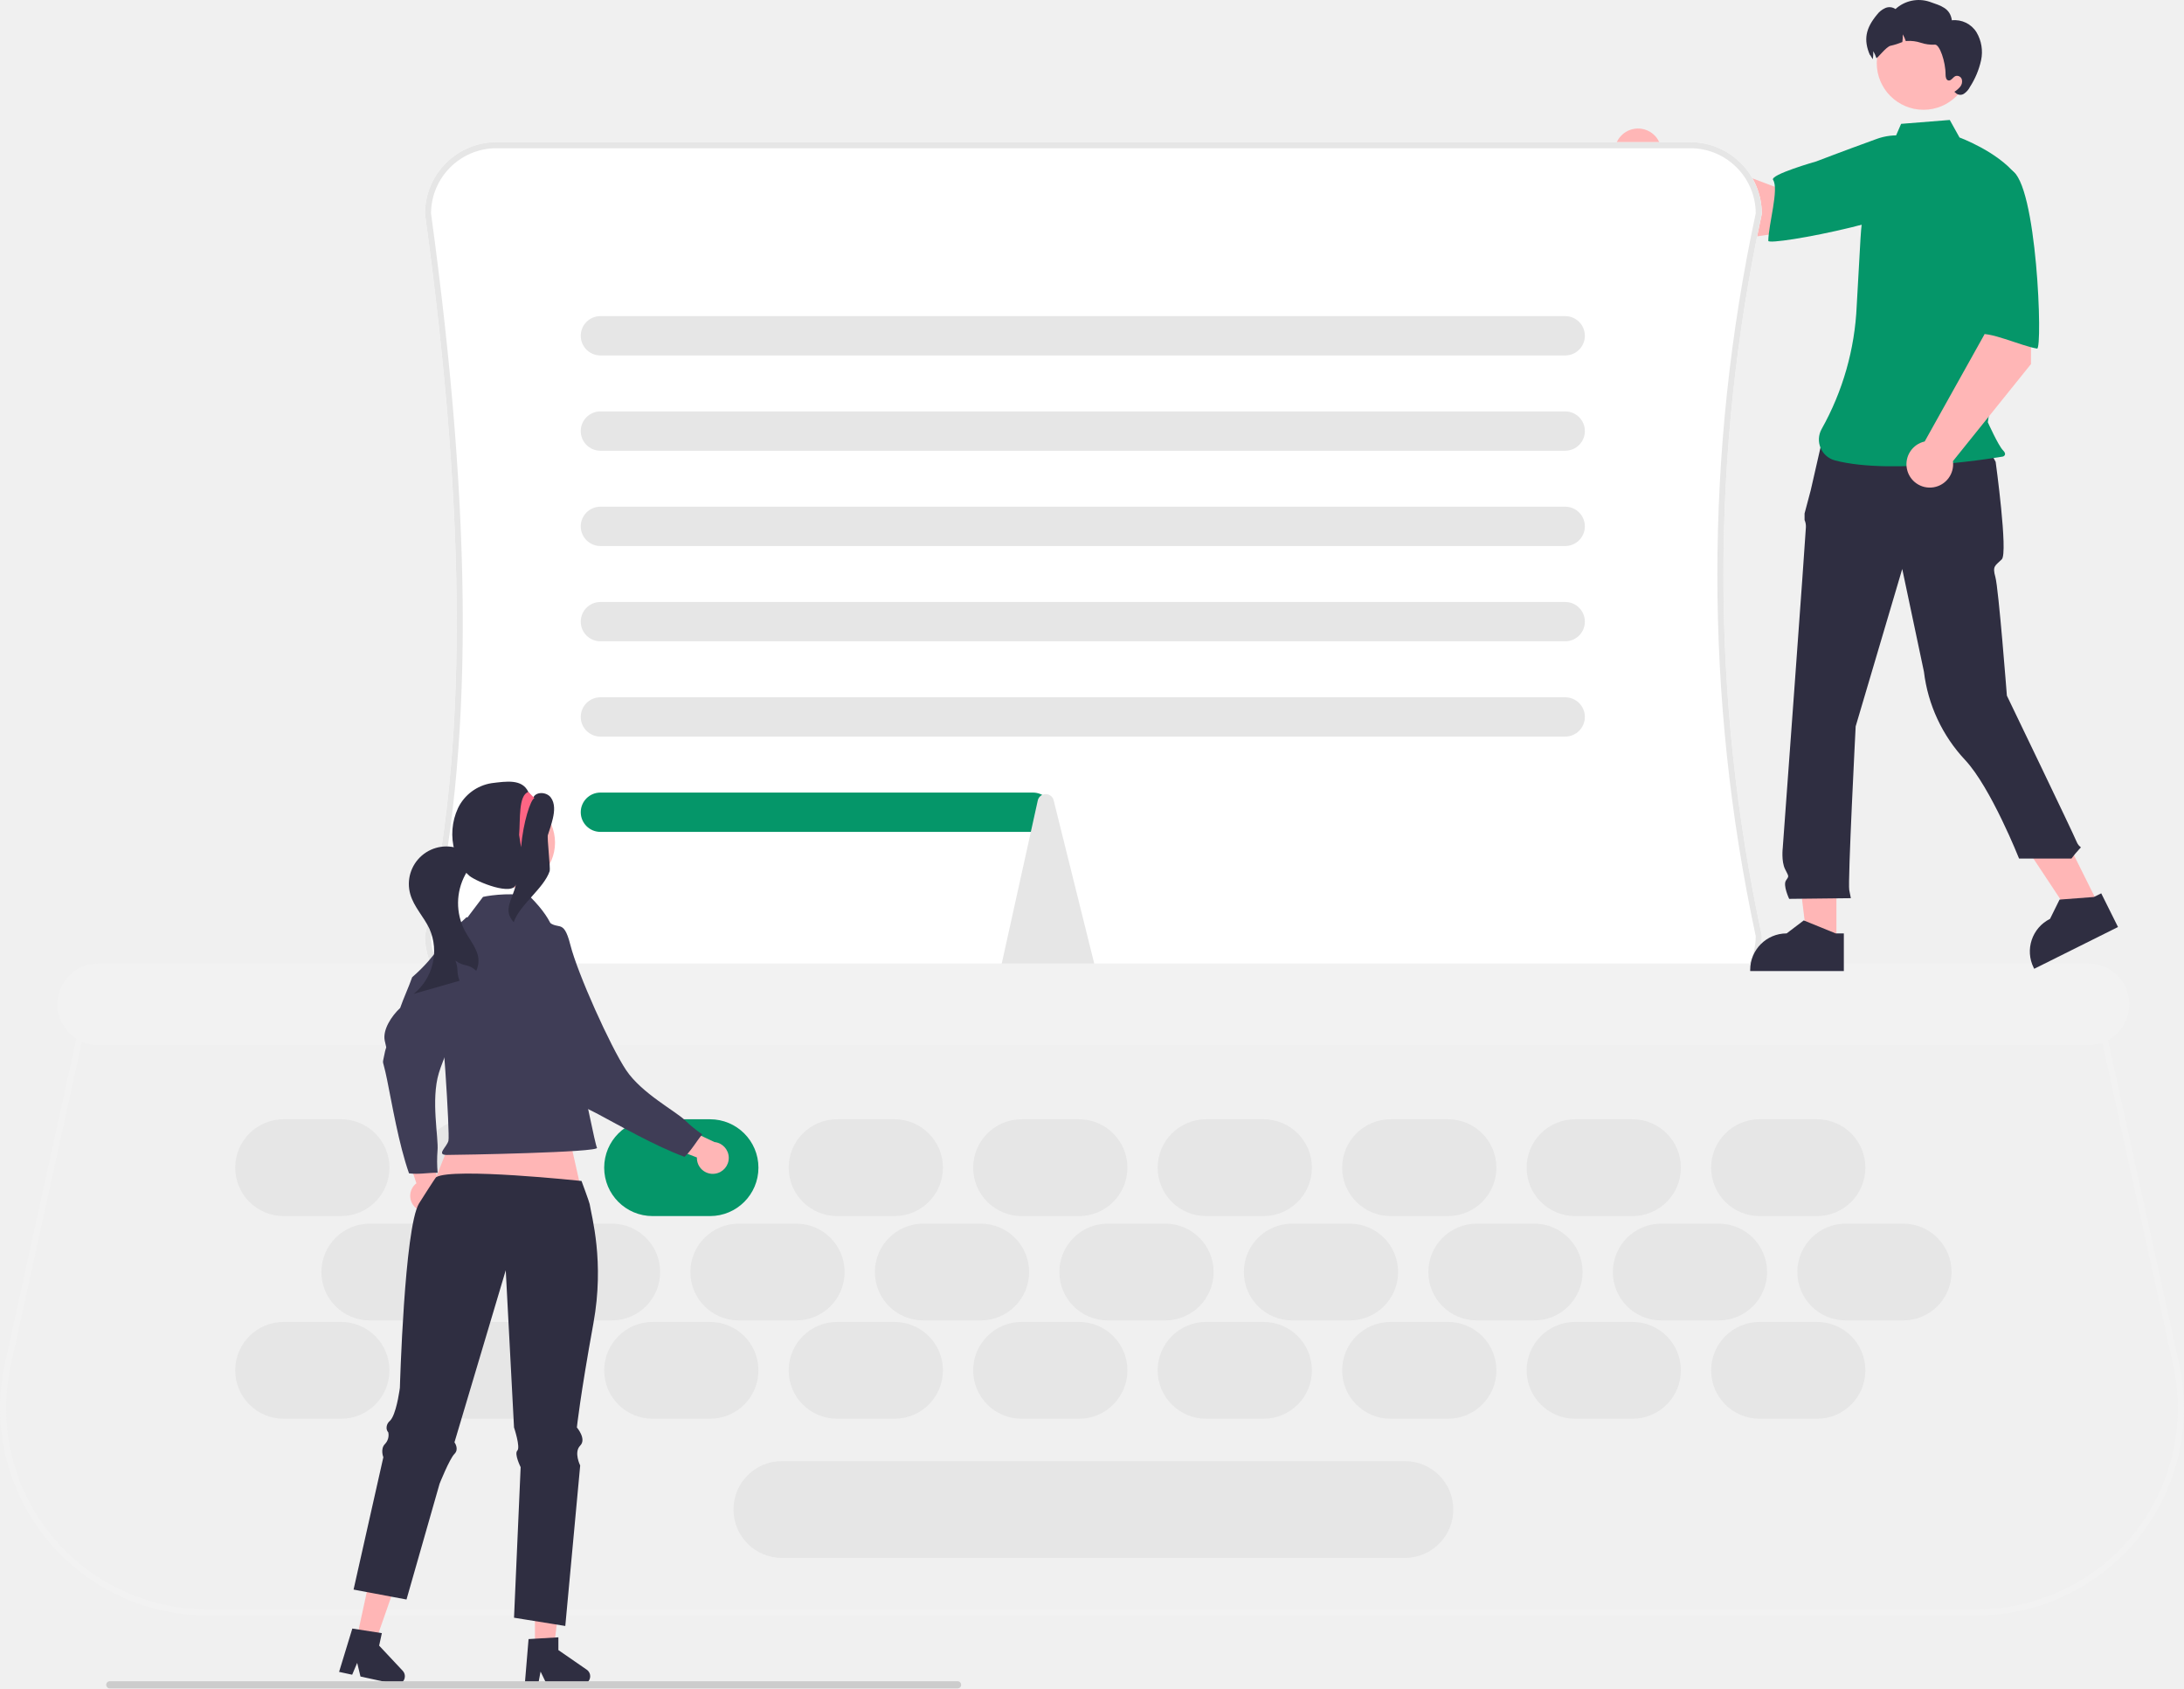
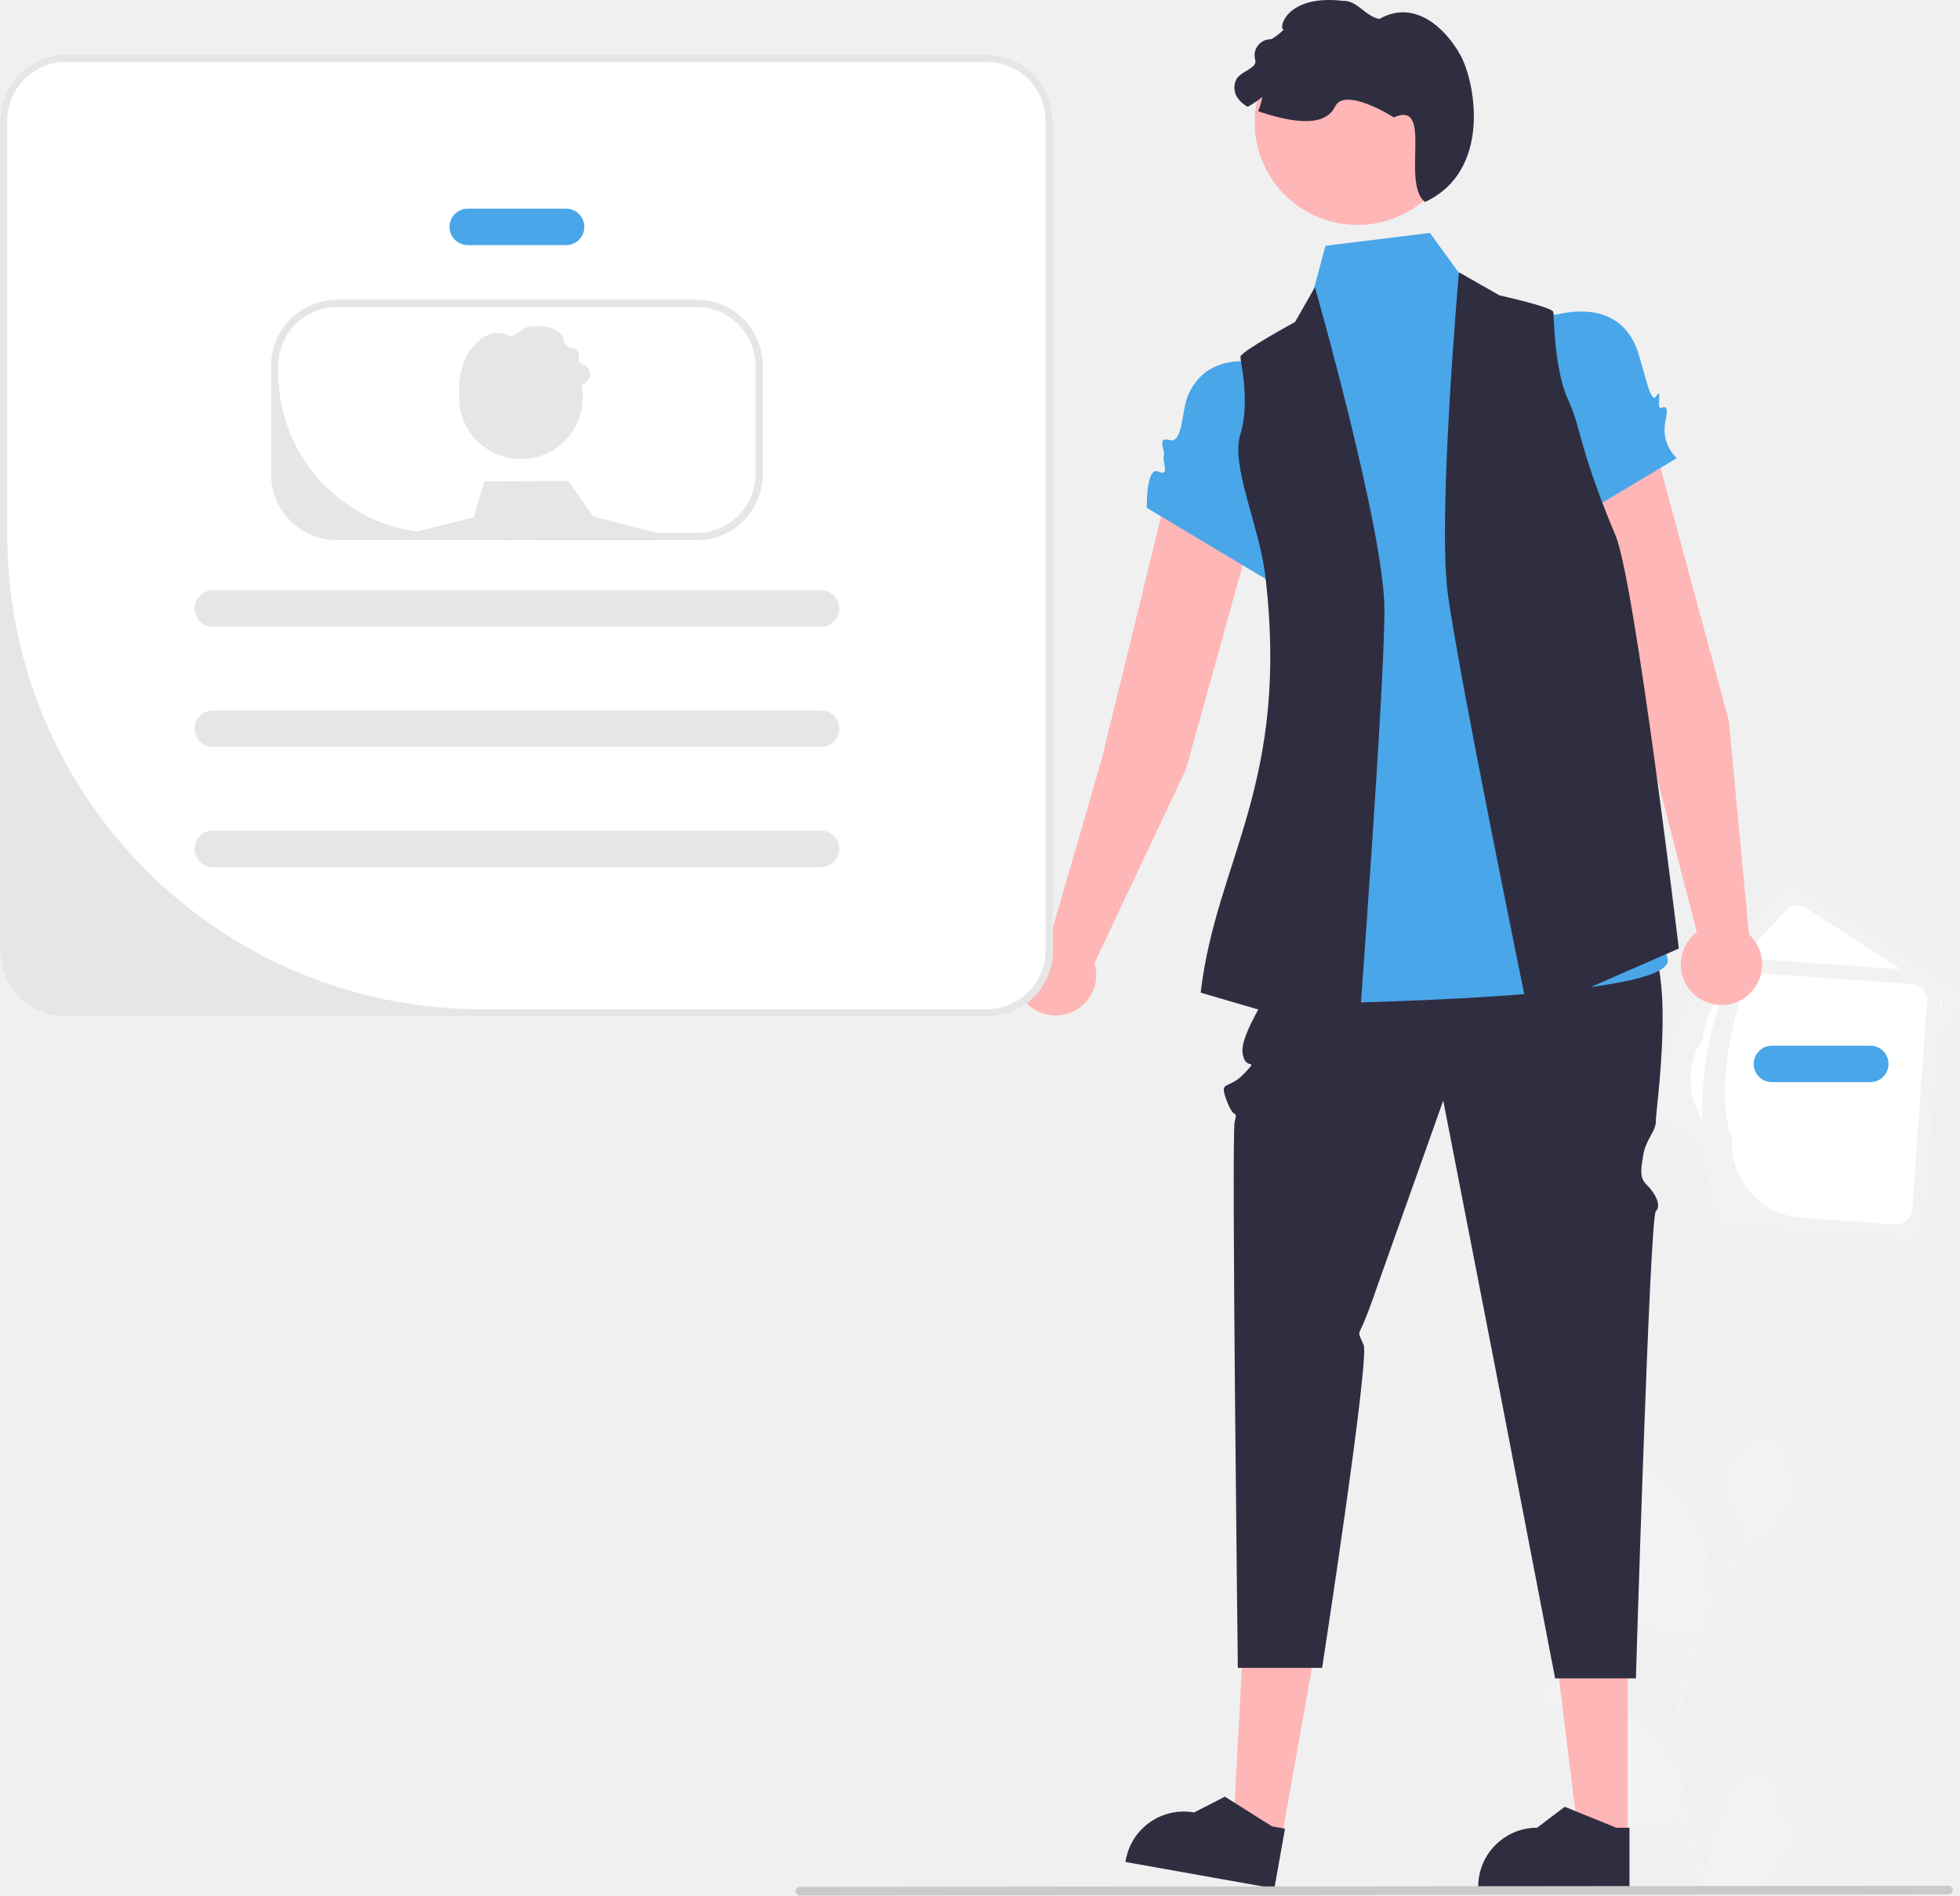
- <svg xmlns="http://www.w3.org/2000/svg" data-name="Layer 1" width="722.113" height="558.151" viewBox="0 0 722.113 558.151">
-   <path d="M892.077,705.041h-585.082a68.496,68.496,0,0,1-66.896-83.213l26.134-118.787H932.84l26.134,118.787a68.496,68.496,0,0,1-66.896,83.213Zm-624.237-200-25.788,117.217a66.497,66.497,0,0,0,64.943,80.783h585.082a66.497,66.497,0,0,0,64.943-80.783l-25.788-117.217Z" transform="translate(-238.4798 -171.0368)" fill="#f2f2f2" />
-   <path d="M817.785,249.415l30.69-4.574-4.848-21.349-18.4,9.267-37.961-14.307a7.717,7.717,0,1,0-5.048,10.199Z" transform="translate(-238.4798 -171.0368)" fill="#ffb6b6" />
-   <path d="M880.164,233.455c-2.373,8.995-57.048,19.141-57.02,17.195.078-5.531,3.593-17.135,1.585-20.146-1.148-1.722,14.313-6.121,14.313-6.121s8.533-3.285,19.596-7.293a19.721,19.721,0,0,1,18.85,2.604S882.537,224.461,880.164,233.455Z" transform="translate(-238.4798 -171.0368)" fill="#059669" />
-   <path d="M351.247,608.037h-19a16,16,0,0,0,0,32h19a16,16,0,0,0,0-32Z" transform="translate(-238.4798 -171.0368)" fill="#e6e6e6" />
-   <path d="M412.247,608.037h-19a16,16,0,0,0,0,32h19a16,16,0,0,0,0-32Z" transform="translate(-238.4798 -171.0368)" fill="#e6e6e6" />
-   <path d="M473.247,608.037h-19a16,16,0,0,0,0,32h19a16,16,0,0,0,0-32Z" transform="translate(-238.4798 -171.0368)" fill="#e6e6e6" />
-   <path d="M534.247,608.037h-19a16,16,0,0,0,0,32h19a16,16,0,0,0,0-32Z" transform="translate(-238.4798 -171.0368)" fill="#e6e6e6" />
-   <path d="M595.247,608.037h-19a16,16,0,0,0,0,32h19a16,16,0,0,0,0-32Z" transform="translate(-238.4798 -171.0368)" fill="#e6e6e6" />
-   <path d="M656.247,608.037h-19a16,16,0,0,0,0,32h19a16,16,0,0,0,0-32Z" transform="translate(-238.4798 -171.0368)" fill="#e6e6e6" />
-   <path d="M717.247,608.037h-19a16,16,0,0,0,0,32h19a16,16,0,0,0,0-32Z" transform="translate(-238.4798 -171.0368)" fill="#e6e6e6" />
-   <path d="M778.247,608.037h-19a16,16,0,0,0,0,32h19a16,16,0,0,0,0-32Z" transform="translate(-238.4798 -171.0368)" fill="#e6e6e6" />
-   <path d="M839.247,608.037h-19a16,16,0,0,0,0,32h19a16,16,0,0,0,0-32Z" transform="translate(-238.4798 -171.0368)" fill="#e6e6e6" />
-   <path d="M351.247,541.037h-19a16,16,0,0,0,0,32h19a16,16,0,0,0,0-32Z" transform="translate(-238.4798 -171.0368)" fill="#e6e6e6" />
-   <path d="M412.247,541.037h-19a16,16,0,0,0,0,32h19a16,16,0,0,0,0-32Z" transform="translate(-238.4798 -171.0368)" fill="#e6e6e6" />
-   <path d="M473.247,541.037h-19a16,16,0,0,0,0,32h19a16,16,0,0,0,0-32Z" transform="translate(-238.4798 -171.0368)" fill="#059669" />
-   <path d="M534.247,541.037h-19a16,16,0,0,0,0,32h19a16,16,0,0,0,0-32Z" transform="translate(-238.4798 -171.0368)" fill="#e6e6e6" />
-   <path d="M595.247,541.037h-19a16,16,0,0,0,0,32h19a16,16,0,0,0,0-32Z" transform="translate(-238.4798 -171.0368)" fill="#e6e6e6" />
-   <path d="M656.247,541.037h-19a16,16,0,0,0,0,32h19a16,16,0,0,0,0-32Z" transform="translate(-238.4798 -171.0368)" fill="#e6e6e6" />
-   <path d="M717.247,541.037h-19a16,16,0,0,0,0,32h19a16,16,0,0,0,0-32Z" transform="translate(-238.4798 -171.0368)" fill="#e6e6e6" />
-   <path d="M778.247,541.037h-19a16,16,0,0,0,0,32h19a16,16,0,0,0,0-32Z" transform="translate(-238.4798 -171.0368)" fill="#e6e6e6" />
-   <path d="M839.247,541.037h-19a16,16,0,0,0,0,32h19a16,16,0,0,0,0-32Z" transform="translate(-238.4798 -171.0368)" fill="#e6e6e6" />
-   <path d="M379.747,575.537h-19a16,16,0,0,0,0,32h19a16,16,0,0,0,0-32Z" transform="translate(-238.4798 -171.0368)" fill="#e6e6e6" />
-   <path d="M440.747,575.537h-19a16,16,0,0,0,0,32h19a16,16,0,0,0,0-32Z" transform="translate(-238.4798 -171.0368)" fill="#e6e6e6" />
-   <path d="M501.747,575.537h-19a16,16,0,0,0,0,32h19a16,16,0,0,0,0-32Z" transform="translate(-238.4798 -171.0368)" fill="#e6e6e6" />
-   <path d="M562.747,575.537h-19a16,16,0,0,0,0,32h19a16,16,0,0,0,0-32Z" transform="translate(-238.4798 -171.0368)" fill="#e6e6e6" />
-   <path d="M623.747,575.537h-19a16,16,0,0,0,0,32h19a16,16,0,0,0,0-32Z" transform="translate(-238.4798 -171.0368)" fill="#e6e6e6" />
-   <path d="M684.747,575.537h-19a16,16,0,0,0,0,32h19a16,16,0,0,0,0-32Z" transform="translate(-238.4798 -171.0368)" fill="#e6e6e6" />
-   <path d="M745.747,575.537h-19a16,16,0,0,0,0,32h19a16,16,0,0,0,0-32Z" transform="translate(-238.4798 -171.0368)" fill="#e6e6e6" />
-   <path d="M806.747,575.537h-19a16,16,0,0,0,0,32h19a16,16,0,0,0,0-32Z" transform="translate(-238.4798 -171.0368)" fill="#e6e6e6" />
-   <path d="M867.747,575.537h-19a16,16,0,0,0,0,32h19a16,16,0,0,0,0-32Z" transform="translate(-238.4798 -171.0368)" fill="#e6e6e6" />
-   <path d="M797.379,504.037H402.615a23.645,23.645,0,0,1-23.618-23.618l.026-.226c13.966-60.428,13.96-136.182-.017-238.402l-.009-.136a23.645,23.645,0,0,1,23.618-23.618H797.379A23.645,23.645,0,0,1,820.997,241.655l-.022.209a566.872,566.872,0,0,0,0,238.346l.022.209A23.645,23.645,0,0,1,797.379,504.037Z" transform="translate(-238.4798 -171.0368)" fill="#fff" />
-   <path d="M797.379,504.037H402.615a23.645,23.645,0,0,1-23.618-23.618l.026-.226c13.966-60.428,13.96-136.182-.017-238.402l-.009-.136a23.645,23.645,0,0,1,23.618-23.618H797.379A23.645,23.645,0,0,1,820.997,241.655l-.022.209a566.872,566.872,0,0,0,0,238.346l.022.209A23.645,23.645,0,0,1,797.379,504.037ZM380.997,480.531a21.643,21.643,0,0,0,21.618,21.506H797.379a21.643,21.643,0,0,0,21.618-21.514,568.845,568.845,0,0,1,0-238.973,21.643,21.643,0,0,0-21.618-21.514H402.615a21.643,21.643,0,0,0-21.618,21.551C394.989,343.956,394.99,419.893,380.997,480.531Z" transform="translate(-238.4798 -171.0368)" fill="#e6e6e6" />
-   <path d="M755.997,288.537h-319a6.5,6.5,0,0,1,0-13h319a6.5,6.5,0,0,1,0,13Z" transform="translate(-238.4798 -171.0368)" fill="#e6e6e6" />
-   <path d="M755.997,320.037h-319a6.5,6.5,0,0,1,0-13h319a6.5,6.5,0,0,1,0,13Z" transform="translate(-238.4798 -171.0368)" fill="#e6e6e6" />
-   <path d="M755.997,351.537h-319a6.5,6.5,0,0,1,0-13h319a6.5,6.5,0,0,1,0,13Z" transform="translate(-238.4798 -171.0368)" fill="#e6e6e6" />
-   <path d="M755.997,383.037h-319a6.5,6.5,0,0,1,0-13h319a6.5,6.5,0,0,1,0,13Z" transform="translate(-238.4798 -171.0368)" fill="#e6e6e6" />
-   <path d="M755.997,414.537h-319a6.5,6.5,0,0,1,0-13h319a6.5,6.5,0,0,1,0,13Z" transform="translate(-238.4798 -171.0368)" fill="#e6e6e6" />
-   <path d="M579.997,446.037h-143a6.5,6.5,0,0,1,0-13h143a6.5,6.5,0,0,1,0,13Z" transform="translate(-238.4798 -171.0368)" fill="#059669" />
-   <path d="M598.178,495.537H571.855a2.658,2.658,0,0,1-2.069-1.02,3.174,3.174,0,0,1-.601-2.652l12.387-56.046a2.7,2.7,0,0,1,5.32-.081l13.936,56.045a3.175,3.175,0,0,1-.558,2.704A2.657,2.657,0,0,1,598.178,495.537Z" transform="translate(-238.4798 -171.0368)" fill="#e6e6e6" />
-   <path d="M928.997,516.537h-658a13.5,13.5,0,0,1,0-27h658a13.5,13.5,0,0,1,0,27Z" transform="translate(-238.4798 -171.0368)" fill="#f2f2f2" />
-   <polygon points="607.193 311.693 597.591 311.692 593.024 274.657 607.195 274.658 607.193 311.693" fill="#ffb6b6" />
-   <path d="M848.121,492.037l-30.96-.001v-.392a12.051,12.051,0,0,1,12.05-12.05h.001l5.655-4.29,10.551,4.291,2.703 0Z" transform="translate(-238.4798 -171.0368)" fill="#2f2e41" />
-   <polygon points="693.95 299.209 685.357 303.492 664.747 272.384 677.431 266.063 693.95 299.209" fill="#ffb6b6" />
-   <path d="M938.774,477.484l-27.709,13.81-.175-.35a12.051,12.051,0,0,1,5.409-16.16l.001-0,3.147-6.363,11.357-.867,2.419-1.206Z" transform="translate(-238.4798 -171.0368)" fill="#2f2e41" />
-   <path d="M841.419,314.529l52.945,1.853,3.959,7.352s4.146,30.079,2.023,32.203-3.185,2.123-2.123,5.84,3.807,39.222,3.807,39.222,21.871,45.366,22.933,48.021,2.123,1.593,1.062,2.654A39.098,39.098,0,0,0,923.369,454.859H906.064s-9.317-23.503-17.846-32.593a51.635,51.635,0,0,1-13.612-29.178l-7.175-33.965L852.036,411.148s-2.654,51.494-2.123,54.149l.531,2.654-20.396.228s-2.123-4.475-1.062-6.067.998-1.158-.297-3.764-.764-7.023-.764-7.023,7.655-104.412,7.655-106.005a5.295,5.295,0,0,0-.441-2.388V340.77l2.034-7.66Z" transform="translate(-238.4798 -171.0368)" fill="#2f2e41" />
-   <path d="M864.246,218.467c-3.446,2.049-5.508,5.813-6.691,9.644a91.389,91.389,0,0,0-3.927,21.835l-1.25,22.187a91.35,91.35,0,0,1-11.627,40.784,7.13,7.13,0,0,0,4.46,10.325c19.189,5.035,55.533-1.287,55.533-1.287s1.548-.516,0-2.064-5.021-9.288-5.021-9.288l4.128-27.117,5.16-54.697c-6.192-7.74-18.645-12.303-18.645-12.303l-3.218-5.792-16.089,1.287Z" transform="translate(-238.4798 -171.0368)" fill="#059669" />
-   <circle cx="635.979" cy="20.834" r="15.455" fill="#ffb8b8" />
-   <path d="M893.503,190.953a26.877,26.877,0,0,1-3.676,8.807,5.995,5.995,0,0,1-2.005,2.277,2.192,2.192,0,0,1-2.785-.348l-.376-.306a7.976,7.976,0,0,0,1.949-1.692,2.716,2.716,0,0,0,.522-2.43,1.673,1.673,0,0,0-2.047-1.093c-.905.355-1.455,1.664-2.402,1.462-.766-.167-.926-1.177-.926-1.97.028-4.149-1.977-10.046-3.53-9.865a12.519,12.519,0,0,1-4.63-.62,12.13,12.13,0,0,0-4.637-.592c-.111.014-.223.035-.341.056a10.267,10.267,0,0,0-1.03-2.249,12.014,12.014,0,0,1-.125,2.548,23.832,23.832,0,0,1-3.857,1.218c-1.434.202-4.588,4.491-4.734,4.052a10.268,10.268,0,0,0-1.03-2.249,12.014,12.014,0,0,1-.125,2.548c-.007.035-.007.063-.014.097-.696-.926-1.121-2.054-.884-1.191-2.332-5.277-1.427-9.058,2.242-13.506a7.055,7.055,0,0,1,2.75-2.207,3.468,3.468,0,0,1,3.384.334,11.384,11.384,0,0,1,11.292-2.409c3.822,1.33,6.767,2.11,7.352,6.12a8.509,8.509,0,0,1,8.153,3.968A12.85,12.85,0,0,1,893.503,190.953Z" transform="translate(-238.4798 -171.0368)" fill="#2f2e41" />
-   <path d="M909.997,291.385l.025-31.029-21.832,1.63,6.437,19.57-19.775,35.421a7.717,7.717,0,1,0,9.338,6.504Z" transform="translate(-238.4798 -171.0368)" fill="#ffb6b6" />
-   <path d="M903.458,227.33c8.544,3.68,10.475,59.255,8.554,58.939-5.458-.896-16.413-6.093-19.688-4.554-1.873.88-3.932-15.062-3.932-15.062s-1.984-8.926-4.308-20.461a19.721,19.721,0,0,1,5.369-18.256S894.914,223.651,903.458,227.33Z" transform="translate(-238.4798 -171.0368)" fill="#059669" />
-   <path d="M375.817,570.227a5.239,5.239,0,0,1,.342-8.026l-5.866-17.669,9.343,2.51,4.138,16.394a5.267,5.267,0,0,1-7.957,6.791Z" transform="translate(-238.4798 -171.0368)" fill="#ffb6b6" />
-   <path d="M392.751,474.231c1.55.889,10.722-1.313,12.514-.687-.989,6.033,4.382,3.769-1.45,11.692s-17.578,31.679-20.247,40.558-.027,21.391-.427,25.599a43.667,43.667,0,0,0,.036,7.324c-3.151-.04-6.257.614-9.457.196-3.413-9.657-5.708-23.403-7.266-31s-1.615-4.384-.901-8.183.888-1.038.137-4.672,2.285-8.2,5.091-10.803c1.21-3.479,2.773-6.723,3.97-10.165C383.525,486.435,384.102,482.013,392.751,474.231Z" transform="translate(-238.4798 -171.0368)" fill="#3f3d56" />
-   <path d="M474.884,559.027a5.239,5.239,0,0,1-5.979-5.365l-17.369-6.701,7.876-5.618,15.286,7.225a5.267,5.267,0,0,1,.185,10.459Z" transform="translate(-238.4798 -171.0368)" fill="#ffb6b6" />
-   <path d="M411.534,484.94c1.671-.632,5.801-9.113,7.423-10.098,4.029,4.598,5.695-.987,8.105,8.551s13.284,33.706,18.443,41.409,16.497,13.617,19.492,16.6a43.666,43.666,0,0,0,5.677,4.627c-2.033,2.407-3.503,5.221-5.859,7.426-9.625-3.503-21.695-10.468-28.551-14.094s-4.411-1.54-6.89-4.506-.237-1.345-3.52-3.075-4.878-6.976-5.105-10.797c-1.917-3.145-3.428-6.413-5.325-9.526C415.093,499.819,412.046,496.563,411.534,484.94Z" transform="translate(-238.4798 -171.0368)" fill="#3f3d56" />
-   <polygon points="186.123 366.39 194.791 405.071 139.247 401.616 154.351 363.627 186.123 366.39" fill="#ffb6b6" />
-   <polygon points="176.874 544.917 183.113 544.916 186.081 520.851 176.873 520.851 176.874 544.917" fill="#ffb6b6" />
-   <path d="M413.241,712.875l9.863-.589v4.226l9.377,6.476a2.64,2.64,0,0,1-1.5,4.812h-11.742l-2.024-4.18-.79,4.18h-4.427Z" transform="translate(-238.4798 -171.0368)" fill="#2f2e41" />
-   <polygon points="117.905 541.813 124.002 543.135 132.005 520.246 123.006 518.294 117.905 541.813" fill="#ffb6b6" />
-   <path d="M354.972,709.393l9.764,1.516-.896,4.13,7.791,8.317a2.64,2.64,0,0,1-2.486,4.384l-11.475-2.489-1.092-4.514-1.658,3.917-4.327-.939Z" transform="translate(-238.4798 -171.0368)" fill="#2f2e41" />
-   <path d="M434.689,608.453c-4.379,24.065-5.473,34.455-5.473,34.455s3.284,3.828,1.095,6.018,0,6.562,0,6.562l-4.923,53.053-3.963-.642-9.546-1.535-3.443-.556,2.189-49.769s-2.189-4.379-1.095-5.473c1.095-1.095-1.095-7.657-1.095-7.657l-2.734-51.958-16.958,56.881s1.645,2.189,0,3.828c-1.639,1.639-4.917,9.846-4.917,9.846l-10.085,35.287-.856,2.997-5.259-.985-5.724-1.076-1.052-.196-1.871-.355-1.205-.226-.41-.073-1.981-.373.599-2.66.312-1.4,8.531-37.892.196-.875.208-.923s-1.095-2.734.544-4.379a4.274,4.274,0,0,0,1.095-3.828,1.493,1.493,0,0,1-.147-.183,2.27,2.27,0,0,1-.391-.893,2.961,2.961,0,0,1,1.089-2.752,4.67,4.67,0,0,0,.777-1.113c1.663-3.15,2.501-9.822,2.501-9.822s1.48-52.845,6.323-60.917c.257-.422,5.399-8.523,5.668-8.688,5.467-3.278,48.063,1.25,48.063,1.25s2.58,6.931,2.696,7.652C434.075,573.136,438.401,588.039,434.689,608.453Z" transform="translate(-238.4798 -171.0368)" fill="#2f2e41" />
-   <path d="M421.746,481.165s.922-4.784-7.935-13.641c-4.689-1.563-12.813-.652-15.629,0-13.024,17.192-10.692,14.159-14.083,23.764a13.529,13.529,0,0,0-.928,6.838c1.563,7.815,4.1,47.928,3.579,50.012s-4.168,4.689-.521,4.689,50.675-.823,49.633-2.386S421.746,481.165,421.746,481.165Z" transform="translate(-238.4798 -171.0368)" fill="#3f3d56" />
-   <circle cx="168.577" cy="278.545" r="14.938" fill="#ffb6b6" />
-   <path d="M394.401,455.23c-.082,1.812-1.217,3.373-2.094,4.959a19.789,19.789,0,0,0-.184,18.46c1.219,2.313,2.907,4.377,3.875,6.806a7.731,7.731,0,0,1-.061,6.522c-2.618-2.519-3.896-1.189-6.869-3.388,1.169,3.277.172,3.383,1.346,6.657q-7.569,2.161-15.144,4.334a18.252,18.252,0,0,0,5.221-21.482c-1.846-3.958-5.146-7.221-6.347-11.427a12.399,12.399,0,0,1,17.042-14.713C392.886,451.472,394.483,453.447,394.401,455.23Z" transform="translate(-238.4798 -171.0368)" fill="#2f2e41" />
-   <path d="M413.163,432.839c-2.009-4.389-7.309-3.496-12.101-2.917a14.894,14.894,0,0,0-11.159,8.281,20.353,20.353,0,0,0-1.104,14.128,15.478,15.478,0,0,0,4.887,8.239c2.531,2.035,14.429,6.849,15.419,2.704-1.238,5.408-4.46,8.486-.773,12.631,1.91-5.737,9.985-11.186,11.895-16.922.287-.864-.893-11.013-.606-11.876.606-1.82,1.213-3.644,1.651-5.511.55-2.346.762-5.037-.696-6.956s-5.129-1.994-5.866.301" transform="translate(-238.4798 -171.0368)" fill="#2f2e41" />
-   <path d="M410.758,451.107l-.639-4.065c.434-5.056-.274-13.097,3.043-14.203l2.029,2.029C413.909,435.296,411.467,442.856,410.758,451.107Z" transform="translate(-238.4798 -171.0368)" fill="#ff6584" />
-   <path d="M556.269,727.998a1.186,1.186,0,0,1-1.19,1.19h-280.29a1.19,1.19,0,1,1,0-2.38h280.29A1.187,1.187,0,0,1,556.269,727.998Z" transform="translate(-238.4798 -171.0368)" fill="#ccc" />
-   <path d="M702.997,654.041h-206a16,16,0,0,0,0,32h206a16,16,0,0,0,0-32Z" transform="translate(-238.4798 -171.0368)" fill="#e6e6e6" />
+ <svg xmlns="http://www.w3.org/2000/svg" width="538.022" height="520.25" viewBox="0 0 538.022 520.25" role="img" artist="Katerina Limpitsouni" source="https://undraw.co/">
+   <path d="M821.828,687.588a2.807,2.807,0,0,1-2.035-4.866l.192-.765q-.038-.092-.076-.184a7.539,7.539,0,0,0-13.907.052c-2.275,5.478-5.17,10.966-5.883,16.758a22.304,22.304,0,0,0,.392,7.671,89.419,89.419,0,0,1-8.134-37.139,86.307,86.307,0,0,1,.535-9.628q.443-3.931,1.231-7.807a90.456,90.456,0,0,1,17.938-38.337A24.073,24.073,0,0,0,822.092,602.956a18.363,18.363,0,0,0,1.67-5.018c-.487.064-1.838-7.359-1.47-7.815-.679-1.031-1.895-1.543-2.637-2.549-3.689-5.002-8.773-4.129-11.426,2.669-5.669,2.861-5.724,7.606-2.245,12.169,2.213,2.903,2.517,6.832,4.459,9.94-.2.256-.408.503-.607.759a91.04,91.04,0,0,0-9.502,15.054,37.846,37.846,0,0,0-2.259-17.579c-2.163-5.217-6.216-9.611-9.786-14.122-4.288-5.418-13.08-3.053-13.836,3.814q-.011.1-.021.199.795.449,1.557.952a3.808,3.808,0,0,1-1.535,6.93l-.078.012a37.89,37.89,0,0,0,.999,5.665c-4.579,17.71,5.307,24.16,19.424,24.45.312.16.615.32.927.471a92.925,92.925,0,0,0-5.002,23.539,88.137,88.137,0,0,0,.064,14.231l-.024-.168a23.289,23.289,0,0,0-7.95-13.448c-6.118-5.026-14.762-6.877-21.363-10.916a4.371,4.371,0,0,0-6.694,4.252q.013.088.027.176a25.58,25.58,0,0,1,2.868,1.382q.795.449,1.557.952a3.808,3.808,0,0,1-1.535,6.93l-.078.012c-.056.008-.104.016-.16.024a37.923,37.923,0,0,0,6.975,10.923c2.863,15.46,15.162,16.927,28.318,12.425h.008a92.897,92.897,0,0,0,6.24,18.218H821.269c.08-.248.152-.503.224-.751a25.329,25.329,0,0,1-6.169-.367c1.654-2.03,3.308-4.075,4.962-6.105a1.384,1.384,0,0,0,.104-.12c.839-1.039,1.686-2.069,2.525-3.108l0-.001a37.101,37.101,0,0,0-1.087-9.451Z" transform="translate(-330.9891 -189.8751)" fill="#f2f2f2" />
+   <path d="M784.682,489.353c5.908-21.452,16.929-39.723,34.723-53.778a4.892,4.892,0,0,1,6.756-1.455l40.615,26.224a4.892,4.892,0,0,1,1.455,6.756l-34.723,53.778a4.892,4.892,0,0,1-6.756,1.455l-40.615-26.224A4.892,4.892,0,0,1,784.682,489.353Z" transform="translate(-330.9891 -189.8751)" fill="#f2f2f2" />
+   <path d="M798.285,475.121c1.522-11.335,10.899-22.921,22.323-34.574a4.582,4.582,0,0,1,6.328-1.362l34.905,22.537a4.582,4.582,0,0,1,1.363,6.328l-30.899,47.855a4.582,4.582,0,0,1-6.328,1.362l-21.623-13.961A20.41,20.41,0,0,1,798.285,475.121Z" transform="translate(-330.9891 -189.8751)" fill="#fff" />
+   <path d="M801.4,521.336c-5.154-21.646-4.294-42.966,4.531-63.854a4.892,4.892,0,0,1,5.221-4.529l48.224,3.422a4.892,4.892,0,0,1,4.529,5.221l-4.531,63.854a4.892,4.892,0,0,1-5.221,4.529l-48.224-3.422A4.892,4.892,0,0,1,801.4,521.336Z" transform="translate(-330.9891 -189.8751)" fill="#f2f2f2" />
+   <path d="M806.467,502.312c-4.125-10.667-1.487-25.337,2.913-41.051a4.582,4.582,0,0,1,4.889-4.241l41.444,2.941a4.582,4.582,0,0,1,4.242,4.889l-4.032,56.821a4.582,4.582,0,0,1-4.889,4.241l-25.674-1.822A20.41,20.41,0,0,1,806.467,502.312Z" transform="translate(-330.9891 -189.8751)" fill="#fff" />
+   <path d="M805.558,387.709l-20.659-76.467A12.785,12.785,0,0,0,769.39,302.229l0,0a12.785,12.785,0,0,0-9.023,16.212l23.895,78.772,12.502,48.477a11.157,11.157,0,1,0,14.304.638Z" transform="translate(-330.9891 -189.8751)" fill="#ffb6b6" />
+   <path d="M656.564,400.937l21.187-76.323a12.785,12.785,0,0,0-8.752-15.657l0,0a12.785,12.785,0,0,0-16.024,9.353l-19.577,79.955L619.454,446.347a11.157,11.157,0,1,0,11.983,7.838Z" transform="translate(-330.9891 -189.8751)" fill="#ffb6b6" />
+   <polygon points="446.816 504.239 433.315 504.238 426.893 452.165 446.818 452.166 446.816 504.239" fill="#ffb6b6" />
+   <path d="M778.28,708.198l-41.516-.002v-.525a16.16,16.16,0,0,1,16.159-16.159h.001l7.583-5.753,14.149,5.754,3.624 0Z" transform="translate(-330.9891 -189.8751)" fill="#2f2e41" />
+   <polygon points="351.81 504.375 338.519 502.004 341.337 449.611 360.953 453.11 351.81 504.375" fill="#ffb6b6" />
+   <path d="M680.795,708.198,639.924,700.909l.092-.517a16.16,16.16,0,0,1,18.744-13.071l.001 0,8.475-4.333,12.919,8.148,3.568.636Z" transform="translate(-330.9891 -189.8751)" fill="#2f2e41" />
+   <path d="M684.115,454.689S671.533,472.51,672.046,478.491s4.956,1.21.513,5.98-7.032,1.57-4.849,7.464,3.072,2.077,2.183,5.894.889,149.805.889,149.805h23.137s13.048-84.651,11.396-88.603-1.614-2.232.145-6.431,3.413-9.196,3.413-9.196l18.288-51.469,14.107,72.467L757.873,650.515h22.172s3.797-126.63,5.475-128.208-.33-5.124-2.436-7.167-1.686-4.119-1.008-8.329,3.542-6.559,3.443-9.201,6.122-44.626-3.653-51.305S684.115,454.689,684.115,454.689Z" transform="translate(-330.9891 -189.8751)" fill="#2f2e41" />
+   <path d="M761.477,277.175l-25.881-6.706L723.515,253.806l-28.691,3.527-6.107,22.728L668.292,291.916c36.614.219,16.897,106.293,22.278,113.137,4.379,5.569-21.858,18.819-13.635,27.271s5.183,5.07,3.275,14.271-15.818,18.94,0,18.843,111.265-1.46,108.538-12.368-2.684-8.138-6.796-14.977-6.88-3.017-5.496-13.109-3.111-17.898.02-22.364c4.806-6.855-.037-56.337-4.569-55.017Z" transform="translate(-330.9891 -189.8751)" fill="#49a6e9" />
+   <path d="M754.087,277.528s18.931-8.043,25.749,6.956c2.178,4.791,4.011,16.823,5.778,14.155s.062,3.181,1.156,3.189c.976.006,2.477-1.572,1.343,3.867a10.773,10.773,0,0,0,3.148,9.917l-32.904,19.706Z" transform="translate(-330.9891 -189.8751)" fill="#49a6e9" />
+   <path d="M682.957,291.164s-18.932-8.043-25.749,6.956c-1.917,4.218-1.44,13.591-5.174,12.539s-1.083,2.913-1.576,4.29c-.549,1.535,1.848,5.88-1.519,4.359s-3.155,9.939-3.155,9.939L678.688,348.953Z" transform="translate(-330.9891 -189.8751)" fill="#49a6e9" />
+   <path d="M691.933,268.7l-5.454,9.545s-14.999,8.181-14.999,9.545,2.727,12.497,0,21.247,5.206,25.206,6.818,38.748c6.818,57.268-13.456,78.077-17.726,114.537l43.268,12.637s7.183-95.812,7.183-117.629S691.933,268.7,691.933,268.7Z" transform="translate(-330.9891 -189.8751)" fill="#2f2e41" />
+   <path d="M731.476,264.61l11.146,6.34s14.587,3.216,14.761,4.568.226,15.725,4.048,24.056,2.769,12.76,13.064,37.386c5.26,12.582,17.335,113.25,17.335,113.25L750.53,468.269s-19.362-94.11-22.149-115.748S731.476,264.61,731.476,264.61Z" transform="translate(-330.9891 -189.8751)" fill="#2f2e41" />
+   <circle cx="372.616" cy="33.541" r="28.194" fill="#ffb6b6" />
+   <path d="M722.16,245.321c-6.665-5.209,2.446-28.126-8.56-23.234,0,0-13.451-8.56-16.154-2.935-3.129,6.513-14.259,3.559-21.094,1.26a16.608,16.608,0,0,0,1.137-3.901,31.229,31.229,0,0,1-3.999,2.678,8.117,8.117,0,0,1-2.446-2.006,4.967,4.967,0,0,1-.624-5.637c1.137-1.749,3.485-2.287,4.867-3.84a1.672,1.672,0,0,0,.23-1.536,4.394,4.394,0,0,1,3.937-5.503,1.58,1.58,0,0,0,.749-.163,17.133,17.133,0,0,0,3.192-2.519c-1.602.073.357-9.732,16.24-7.875,3.999-.147,6.087,4.263,10.024,4.96,9.545-5.454,18.065,2.413,22.21,9.934C736.015,212.524,740.503,236.761,722.16,245.321Z" transform="translate(-330.9891 -189.8751)" fill="#2f2e41" />
+   <path d="M601.859,204.875h-252.73a18.155,18.155,0,0,0-18.14,18.13V450.735a18.164,18.164,0,0,0,18.14,18.14h252.73a18.155,18.155,0,0,0,18.13-18.14V223.005A18.147,18.147,0,0,0,601.859,204.875Z" transform="translate(-330.9891 -189.8751)" fill="#fff" />
+   <path d="M486.383,257.143h-27a5,5,0,1,1,0-10h27a5,5,0,0,1,0,10Z" transform="translate(-330.9891 -189.8751)" fill="#49a6e9" />
+   <path d="M844.383,486.875h-27a5,5,0,0,1,0-10h27a5,5,0,0,1,0,10Z" transform="translate(-330.9891 -189.8751)" fill="#49a6e9" />
+   <path d="M556.383,361.875h-167a5,5,0,0,1,0-10h167a5,5,0,0,1,0,10Z" transform="translate(-330.9891 -189.8751)" fill="#e6e6e6" />
+   <path d="M556.383,394.875h-167a5,5,0,0,1,0-10h167a5,5,0,0,1,0,10Z" transform="translate(-330.9891 -189.8751)" fill="#e6e6e6" />
+   <path d="M556.383,427.875h-167a5,5,0,0,1,0-10h167a5,5,0,0,1,0,10Z" transform="translate(-330.9891 -189.8751)" fill="#e6e6e6" />
+   <path d="M522.249,272.145h-98.73a18.155,18.155,0,0,0-18.14,18.13v29.73a18.164,18.164,0,0,0,18.14,18.14h98.73a18.155,18.155,0,0,0,18.13-18.14v-29.73A18.147,18.147,0,0,0,522.249,272.145Zm16.13,47.86a16.14,16.14,0,0,1-16.14,16.14H451.366a43.987,43.987,0,0,1-43.987-43.987V290.275a16.156,16.156,0,0,1,16.14-16.13h98.73a16.147,16.147,0,0,1,16.13,16.13Z" transform="translate(-330.9891 -189.8751)" fill="#e6e6e6" />
+   <circle cx="143" cy="109" r="17" fill="#e6e6e6" />
+   <polygon points="182.11 148.27 106 148 130 142 132.99 132.13 156 132 162.89 141.76 180.29 146.27 181.87 146.68 182.11 148.27" fill="#e6e6e6" />
+   <path d="M464.328,309.729c3.648-2.852-1.339-15.395,4.686-12.718,0,0,7.363-4.686,8.842-1.606,1.713,3.565,7.805,1.948,11.547.689a9.091,9.091,0,0,1-.623-2.135,17.096,17.096,0,0,0,2.189,1.466,4.443,4.443,0,0,0,1.339-1.098,2.719,2.719,0,0,0,.341-3.086c-.623-.957-1.908-1.252-2.664-2.102a.915.915,0,0,1-.126-.841,2.405,2.405,0,0,0-2.155-3.012.865.865,0,0,1-.41-.089,9.378,9.378,0,0,1-1.747-1.379c.877.04-.195-5.327-8.889-4.311-2.189-.08-3.332,2.334-5.487,2.715-5.225-2.985-9.888,1.321-12.157,5.438S454.287,305.044,464.328,309.729Z" transform="translate(-330.9891 -189.8751)" fill="#e6e6e6" />
+   <path d="M601.859,204.875h-252.73a18.155,18.155,0,0,0-18.14,18.13V450.735a18.164,18.164,0,0,0,18.14,18.14h252.73a18.155,18.155,0,0,0,18.13-18.14V223.005A18.147,18.147,0,0,0,601.859,204.875Zm16.13,245.86a16.14,16.14,0,0,1-16.14,16.14H463.19A130.201,130.201,0,0,1,332.989,336.674V223.005a16.156,16.156,0,0,1,16.14-16.13h252.73a16.147,16.147,0,0,1,16.13,16.13Z" transform="translate(-330.9891 -189.8751)" fill="#e6e6e6" />
+   <path d="M865.896,709.818l-315.358.307a1.191,1.191,0,0,1,0-2.381l315.358-.307a1.191,1.191,0,0,1,0,2.381Z" transform="translate(-330.9891 -189.8751)" fill="#cacaca" />
</svg>
